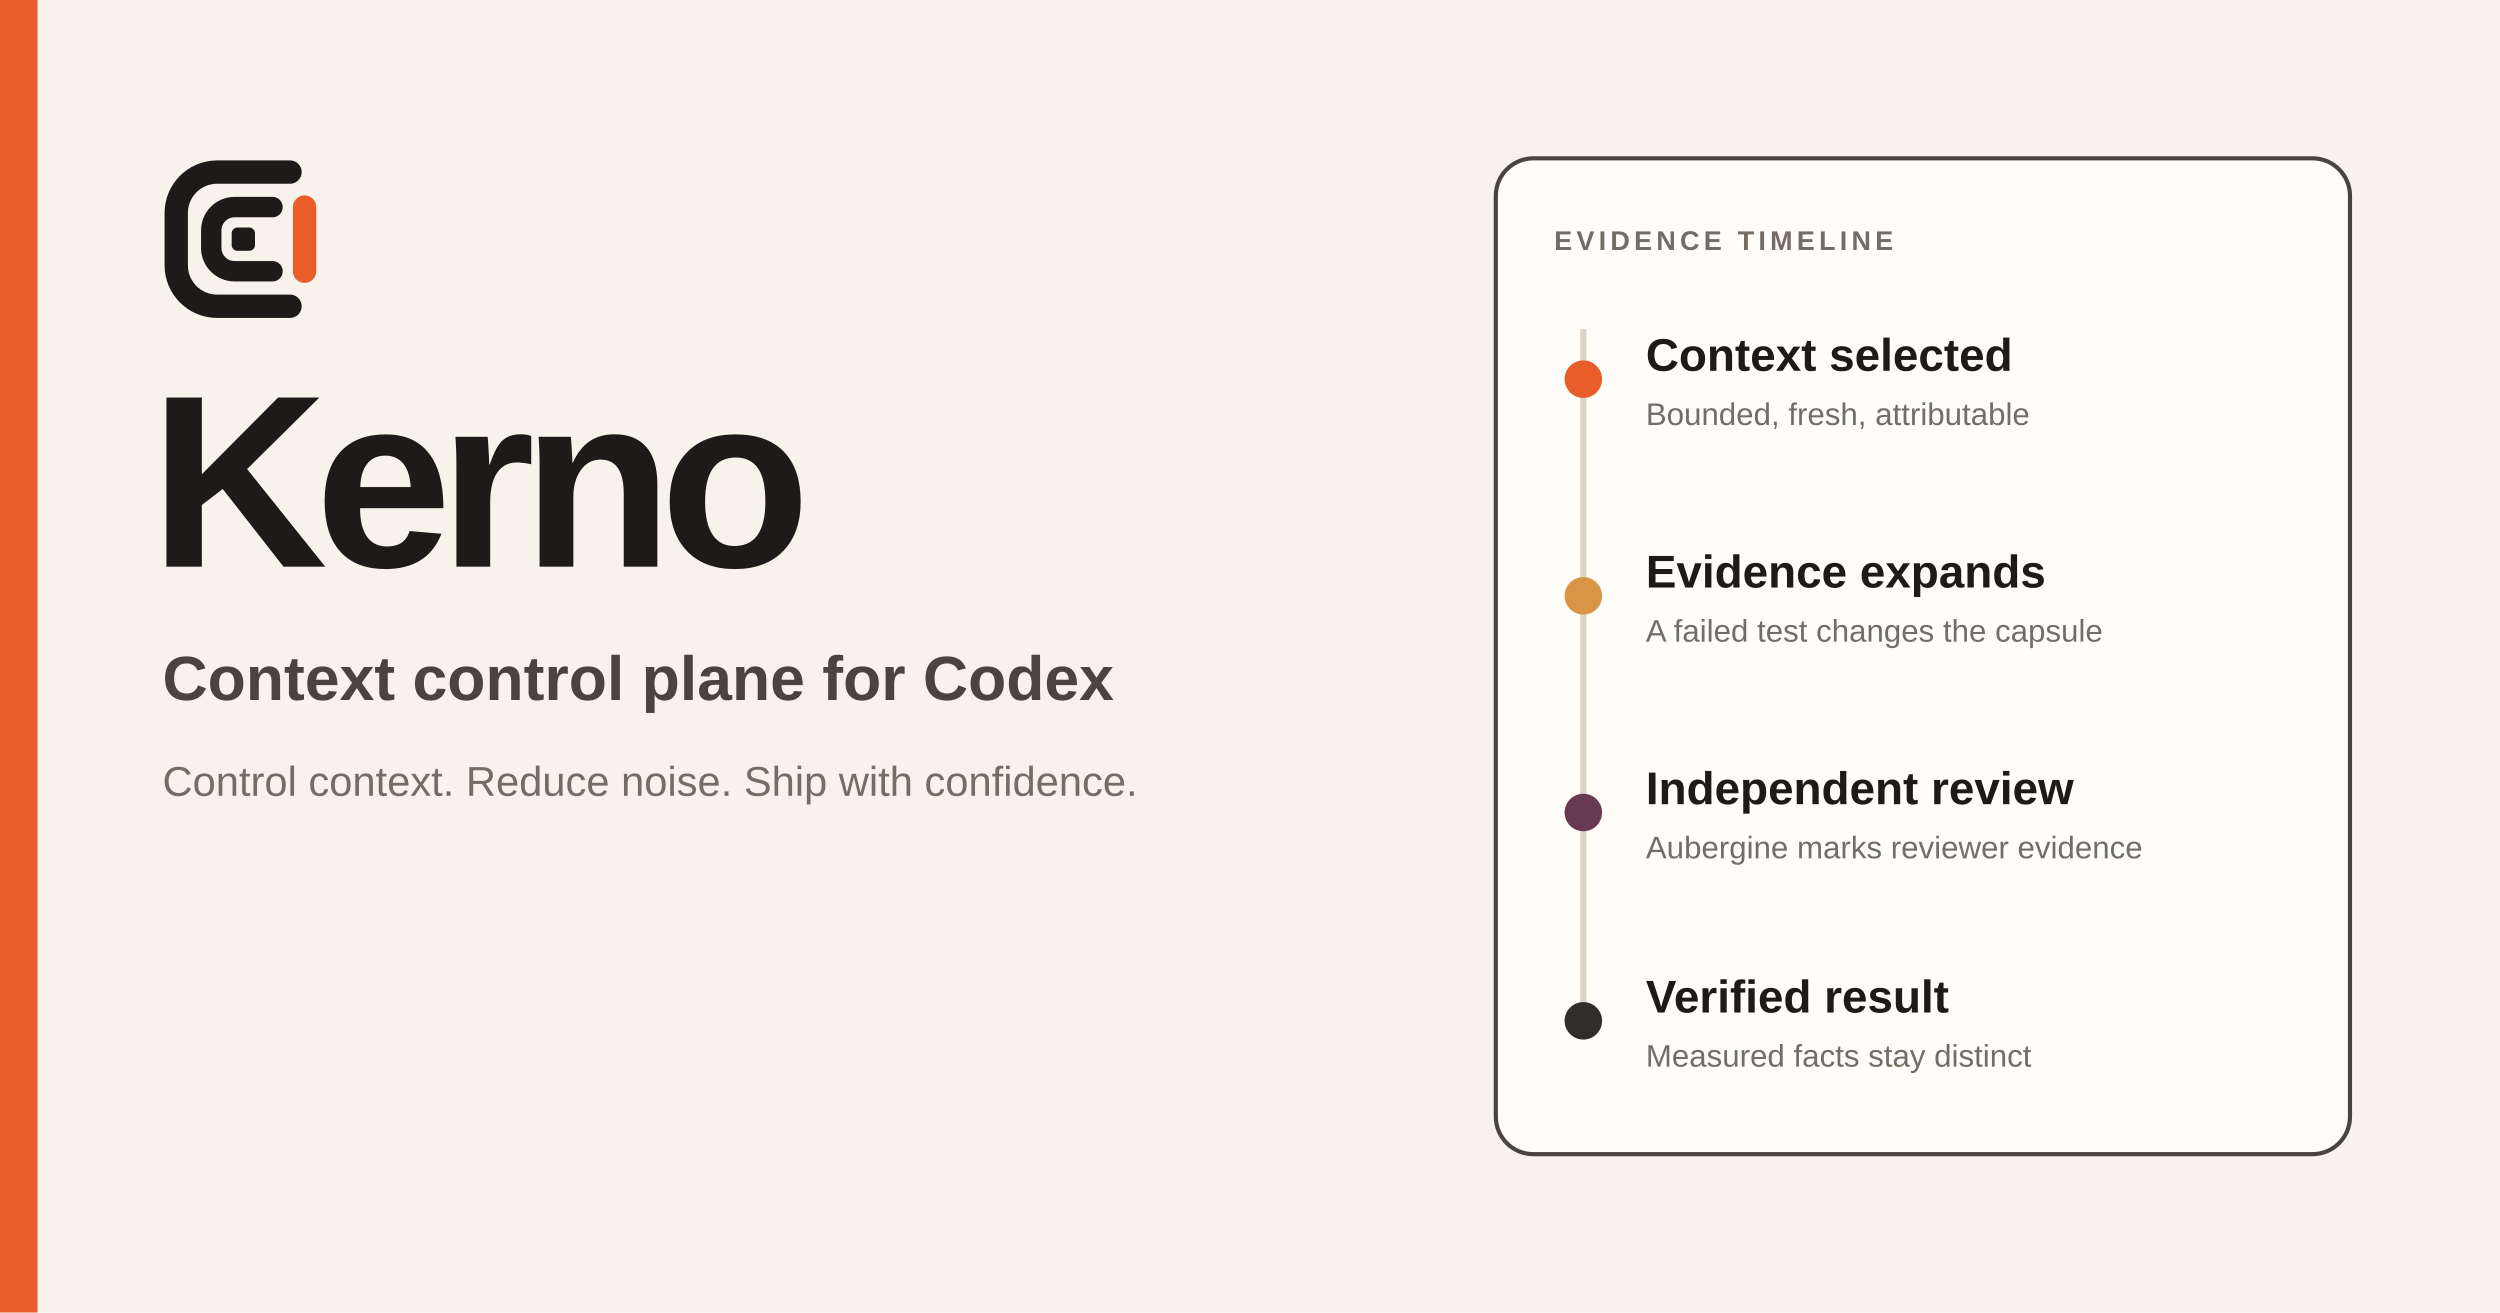
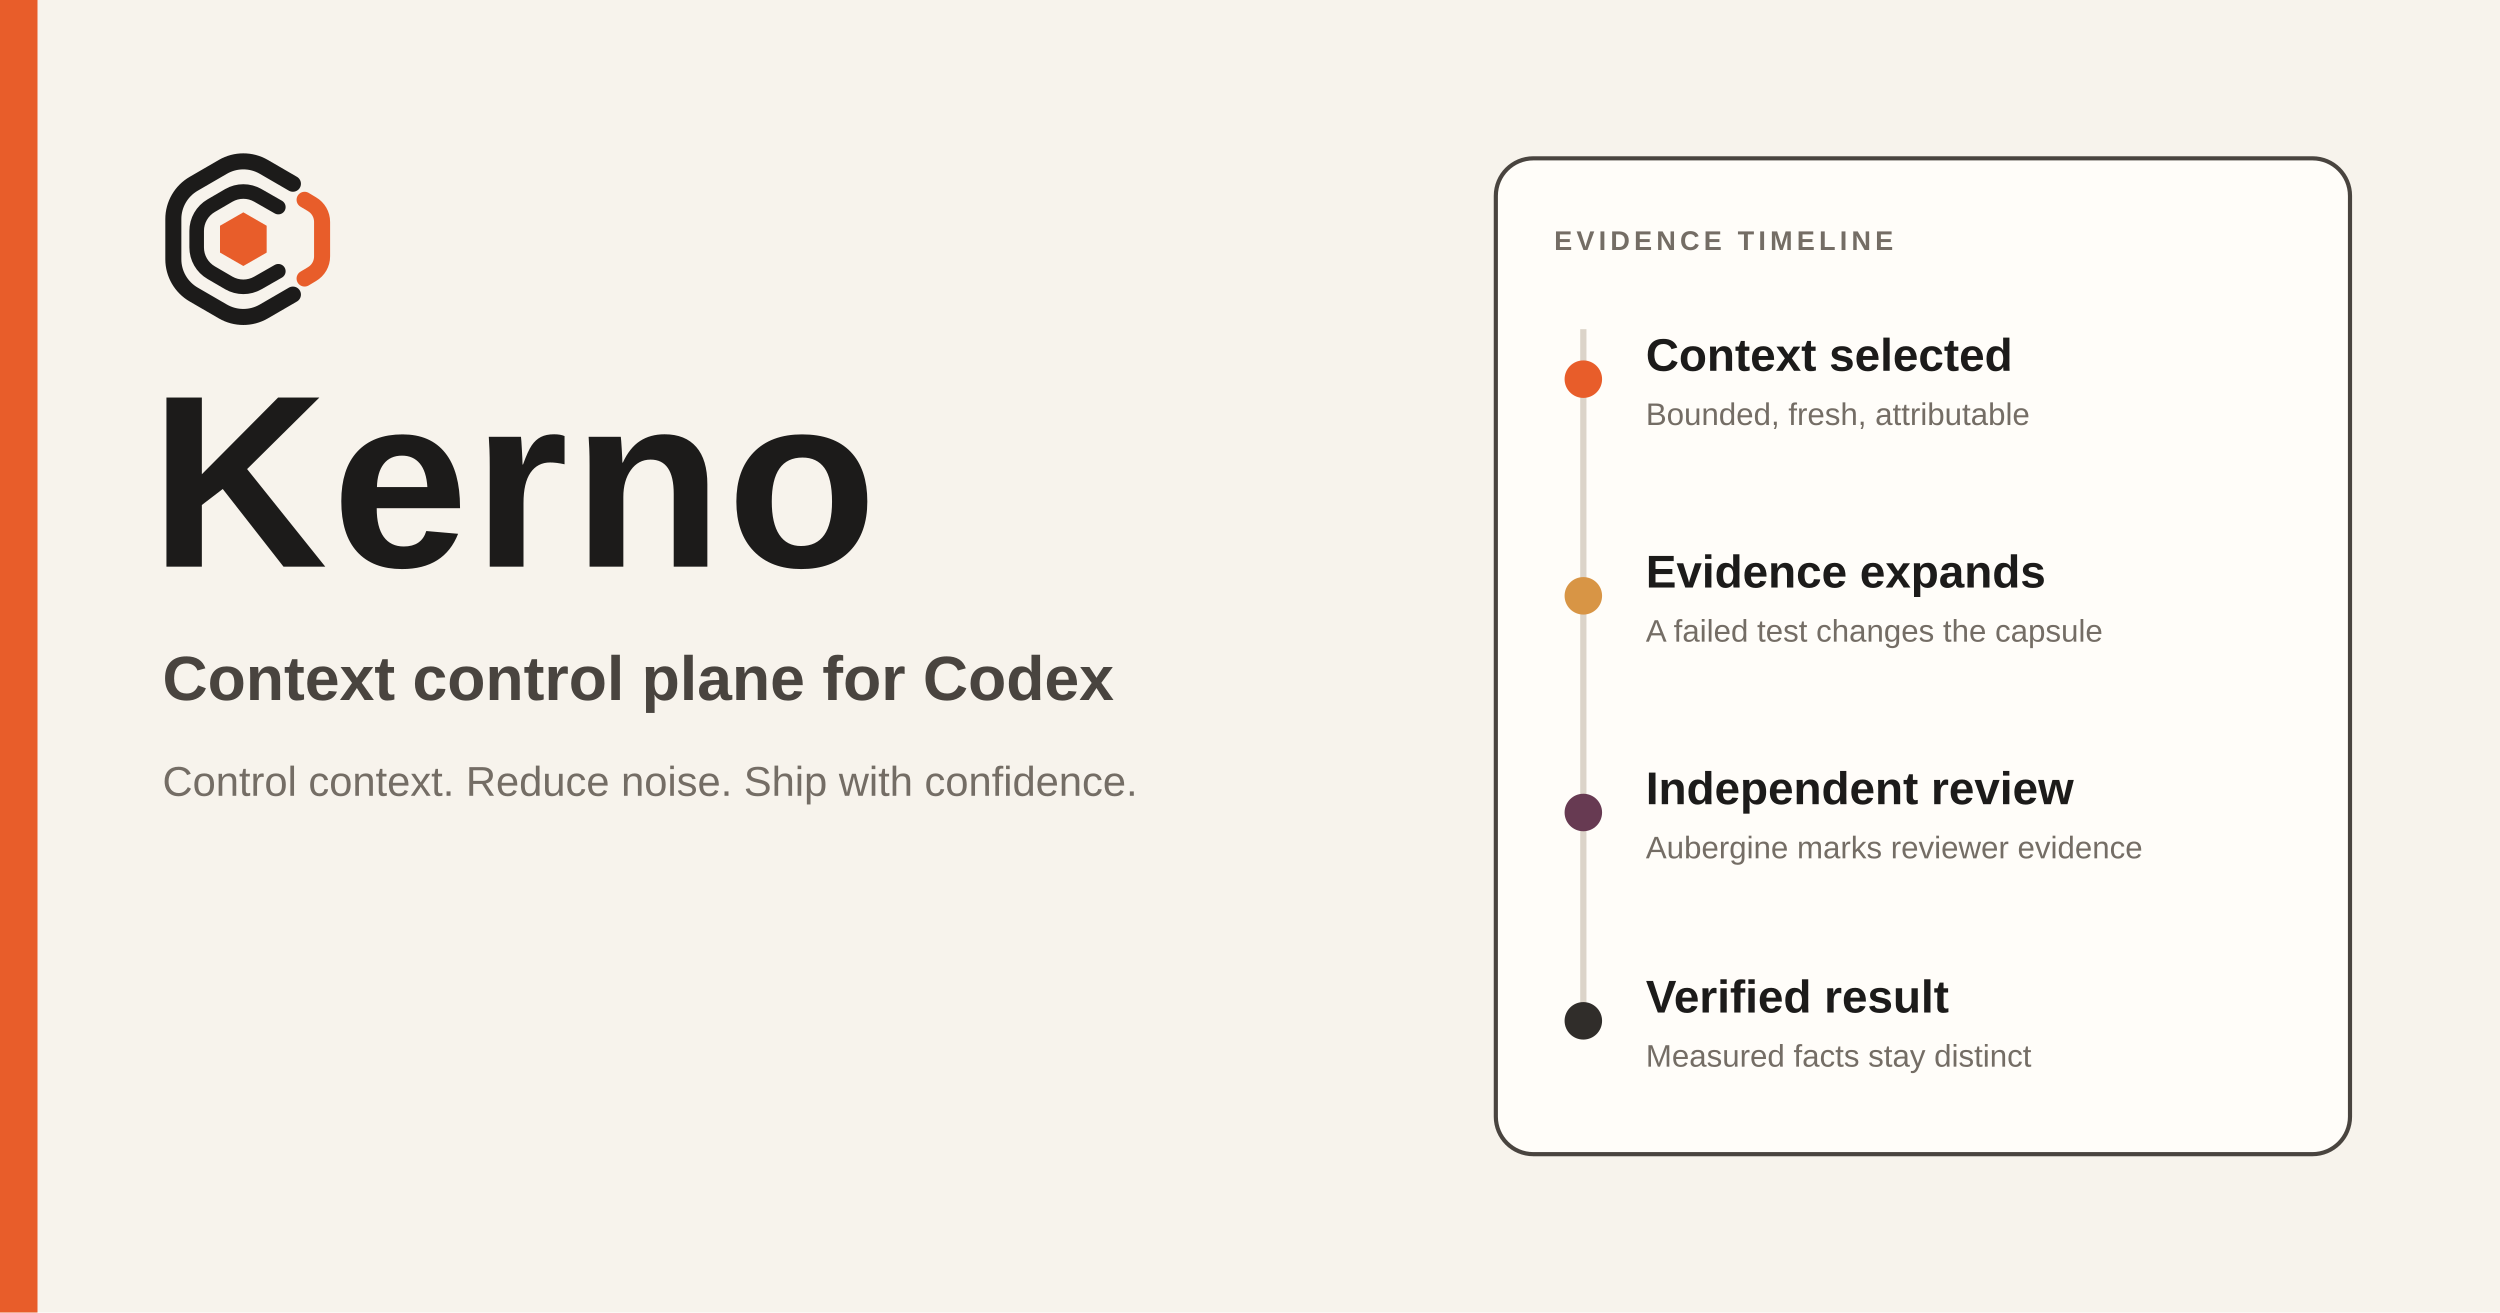
<svg xmlns="http://www.w3.org/2000/svg" viewBox="0 0 1200 630" role="img" aria-labelledby="title description">
  <rect width="1200" height="630" fill="#F7F3EC" />
  <path d="M0 0h18v630H0z" fill="#E85D2A" />
  <g transform="translate(72 70) scale(1.4)">
-     <path d="M48 9H23C15.27 9 9 15.27 9 23v18c0 7.73 6.27 14 14 14h25" fill="none" stroke="#1C1B1A" stroke-width="8" stroke-linecap="round" stroke-linejoin="round" />
-     <path d="M42 21H29a8 8 0 0 0-8 8v6a8 8 0 0 0 8 8h13" fill="none" stroke="#1C1B1A" stroke-width="7" stroke-linecap="round" stroke-linejoin="round" />
-     <rect x="28" y="28" width="8" height="8" rx="2" fill="#1C1B1A" />
-     <path d="M53 21v22" fill="none" stroke="#E85D2A" stroke-width="8" stroke-linecap="round" />
+     <path d="M49 13 39 7.2a14 14 0 0 0-14 0L15 13a14 14 0 0 0-7 12.1v13.8A14 14 0 0 0 15 51l10 5.8a14 14 0 0 0 14 0L49 51" fill="none" stroke="#1C1B1A" stroke-width="5.5" stroke-linecap="round" stroke-linejoin="round" />
+     <path d="m44 21-7-4a10 10 0 0 0-10 0l-6 3.5a10 10 0 0 0-5 8.7v5.6a10 10 0 0 0 5 8.7l6 3.5a10 10 0 0 0 10 0l7-4" fill="none" stroke="#1C1B1A" stroke-width="5" stroke-linecap="round" stroke-linejoin="round" />
+     <path d="m32 22.8 8 4.6v9.2l-8 4.6-8-4.6v-9.2z" fill="#E85D2A" />
+     <path d="m53 18.5 2.5 1.5a7 7 0 0 1 3.5 6.1v11.8a7 7 0 0 1-3.5 6.1L53 45.5" fill="none" stroke="#E85D2A" stroke-width="5.5" stroke-linecap="round" stroke-linejoin="round" />
  </g>
-   <text x="72" y="272" fill="#1C1B1A" font-family="Arial, Helvetica, sans-serif" font-size="118" font-weight="650" letter-spacing="-6">Kerno</text>
-   <text x="78" y="336" fill="#49443F" font-family="Arial, Helvetica, sans-serif" font-size="30" font-weight="600">Context control plane for Codex</text>
-   <text x="78" y="382" fill="#746D65" font-family="Arial, Helvetica, sans-serif" font-size="20">Control context. Reduce noise. Ship with confidence.</text>
+   <text x="72" y="272" fill="#1C1B1A" font-family="Helvetica Neue, Arial, sans-serif" font-size="118" font-weight="700" letter-spacing="2">Kerno</text>
+   <text x="78" y="336" fill="#49443F" font-family="Helvetica Neue, Arial, sans-serif" font-size="30" font-weight="600">Context control plane for Codex</text>
+   <text x="78" y="382" fill="#746D65" font-family="Helvetica Neue, Arial, sans-serif" font-size="20">Control context. Reduce noise. Ship with confidence.</text>
  <g transform="translate(718 76)">
    <rect width="410" height="478" rx="18" fill="#FFFDF9" stroke="#49443F" stroke-width="2" />
    <text x="28" y="44" fill="#746D65" font-family="Arial, Helvetica, sans-serif" font-size="13" font-weight="700" letter-spacing="2">EVIDENCE TIMELINE</text>
    <path d="M42 82v332" stroke="#DCD4C9" stroke-width="3" />
    <circle cx="42" cy="106" r="9" fill="#E85D2A" />
    <circle cx="42" cy="210" r="9" fill="#D89545" />
    <circle cx="42" cy="314" r="9" fill="#673A52" />
    <circle cx="42" cy="414" r="9" fill="#302D2A" />
    <text x="72" y="102" fill="#1C1B1A" font-family="Arial, Helvetica, sans-serif" font-size="22" font-weight="650">Context selected</text>
    <text x="72" y="128" fill="#746D65" font-family="Arial, Helvetica, sans-serif" font-size="15">Bounded, fresh, attributable</text>
    <text x="72" y="206" fill="#1C1B1A" font-family="Arial, Helvetica, sans-serif" font-size="22" font-weight="650">Evidence expands</text>
    <text x="72" y="232" fill="#746D65" font-family="Arial, Helvetica, sans-serif" font-size="15">A failed test changes the capsule</text>
    <text x="72" y="310" fill="#1C1B1A" font-family="Arial, Helvetica, sans-serif" font-size="22" font-weight="650">Independent review</text>
    <text x="72" y="336" fill="#746D65" font-family="Arial, Helvetica, sans-serif" font-size="15">Aubergine marks reviewer evidence</text>
    <text x="72" y="410" fill="#1C1B1A" font-family="Arial, Helvetica, sans-serif" font-size="22" font-weight="650">Verified result</text>
    <text x="72" y="436" fill="#746D65" font-family="Arial, Helvetica, sans-serif" font-size="15">Measured facts stay distinct</text>
  </g>
</svg>
